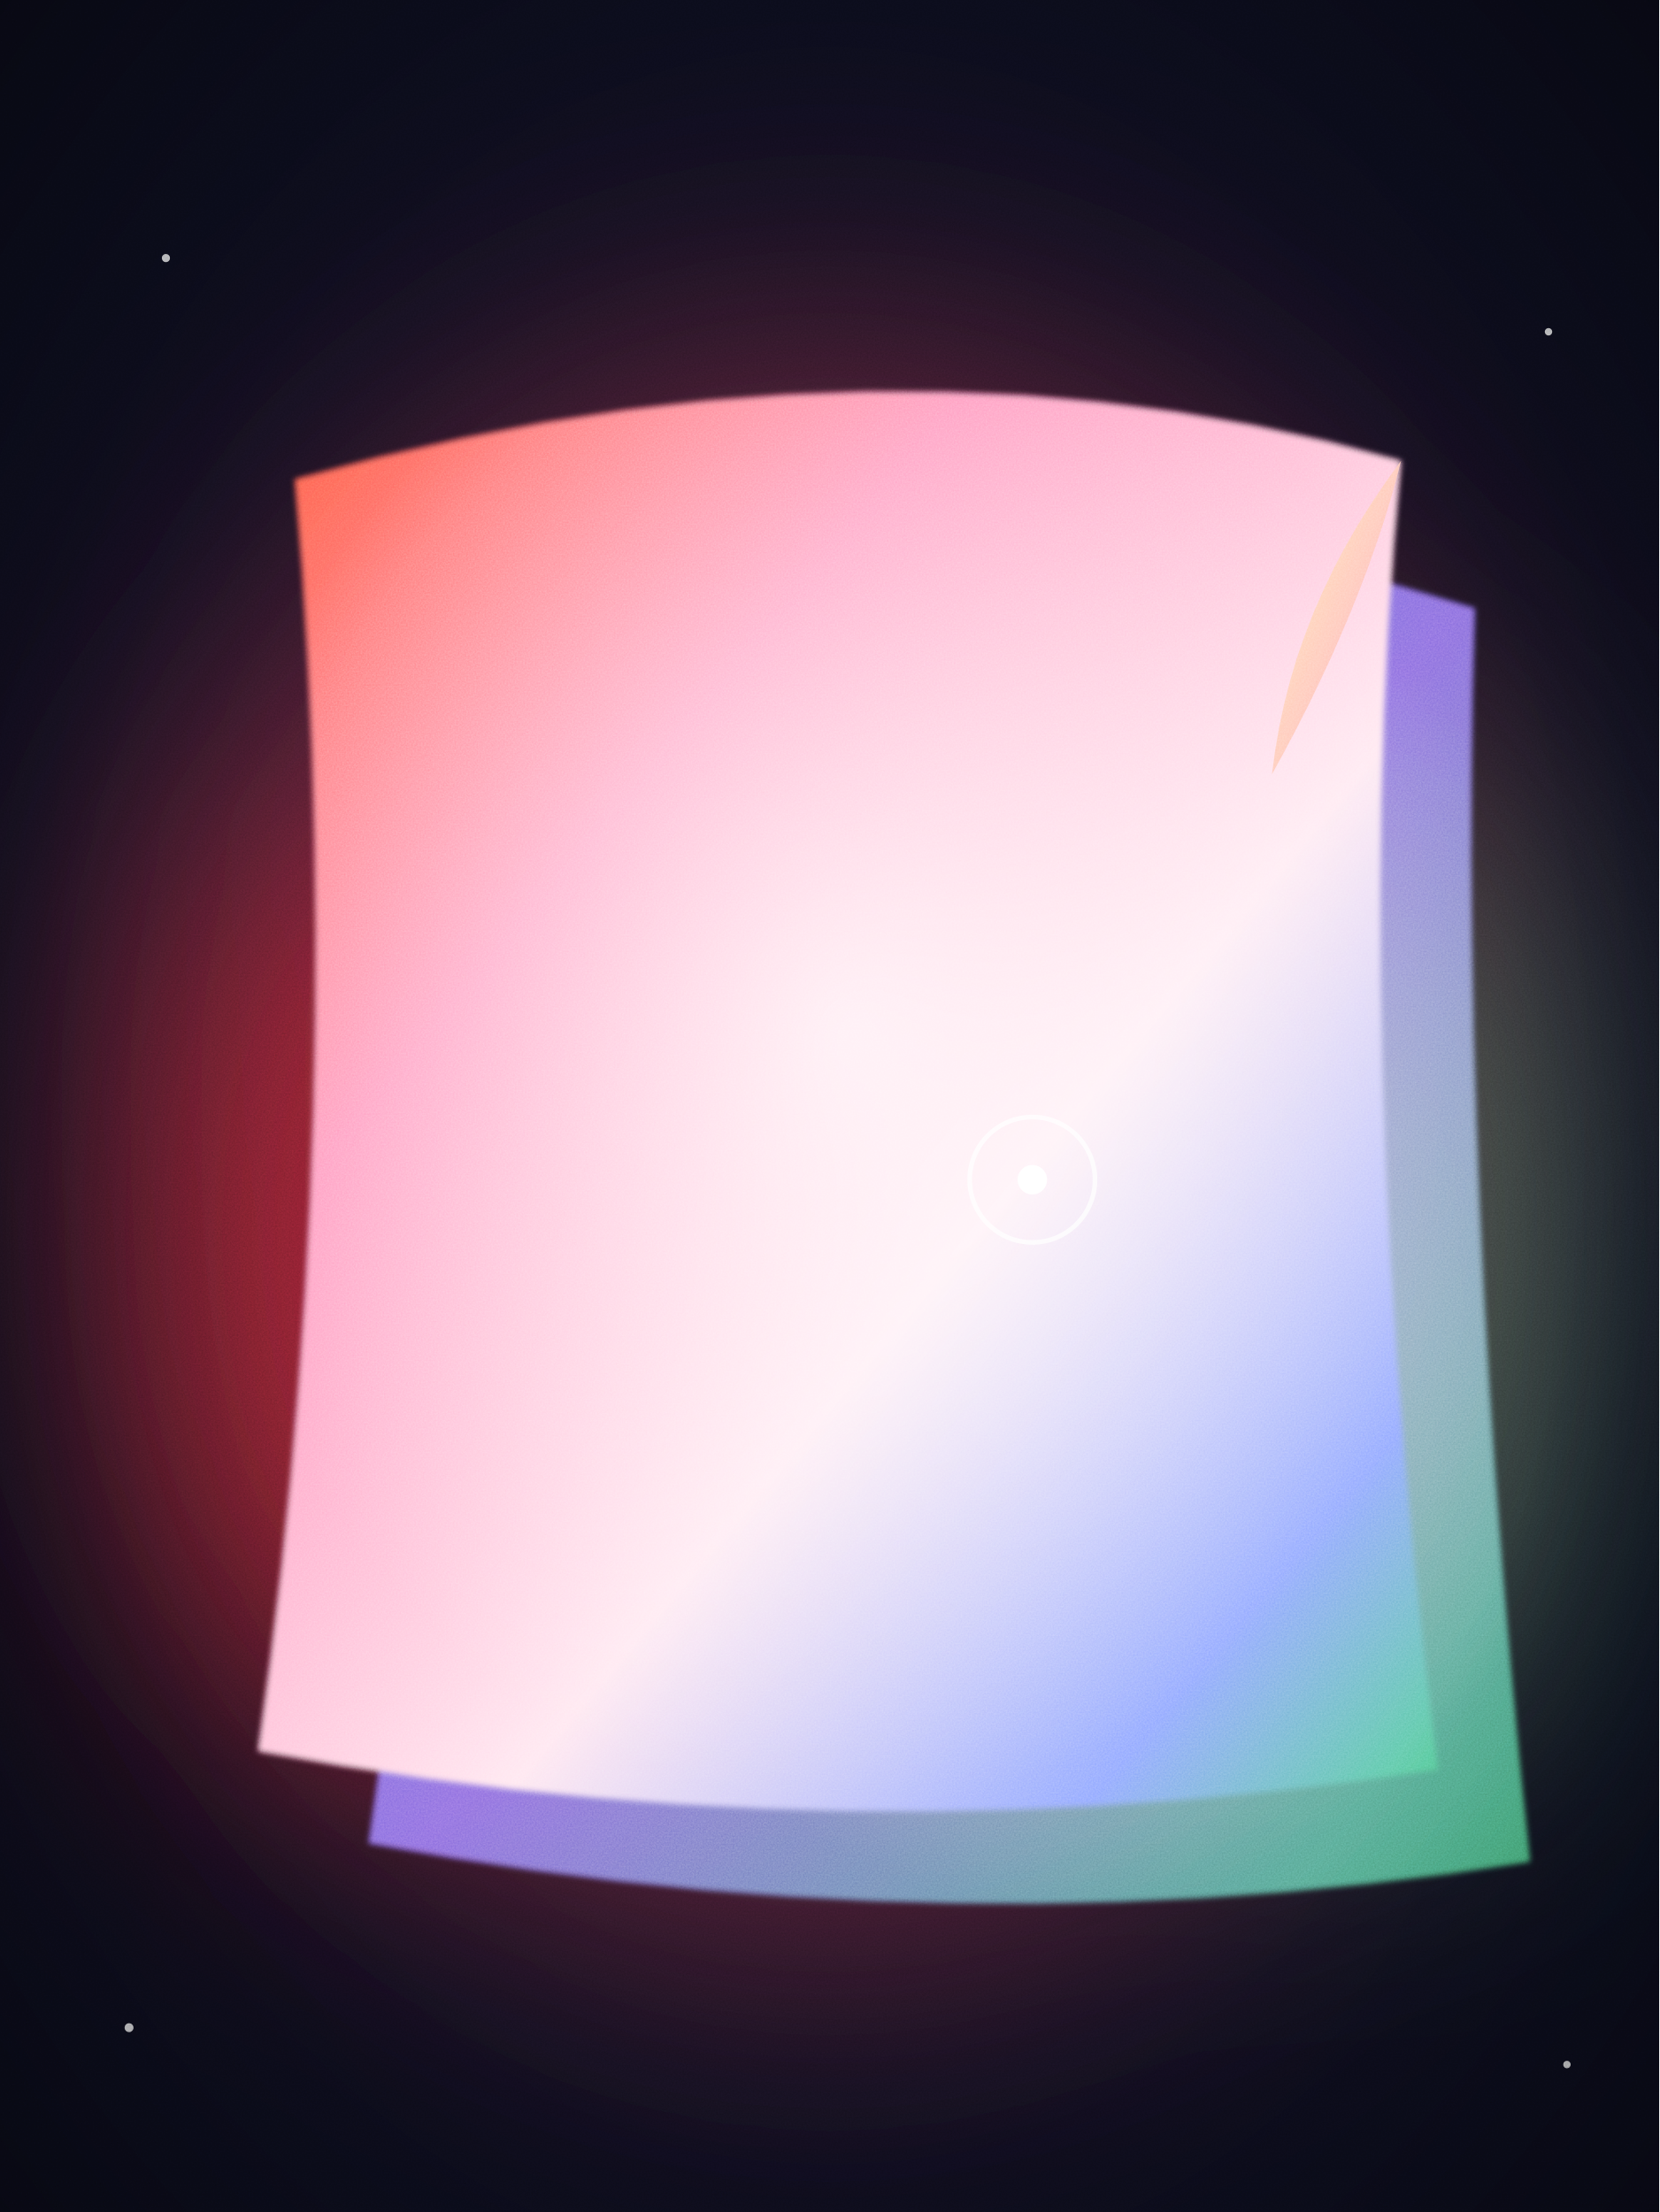
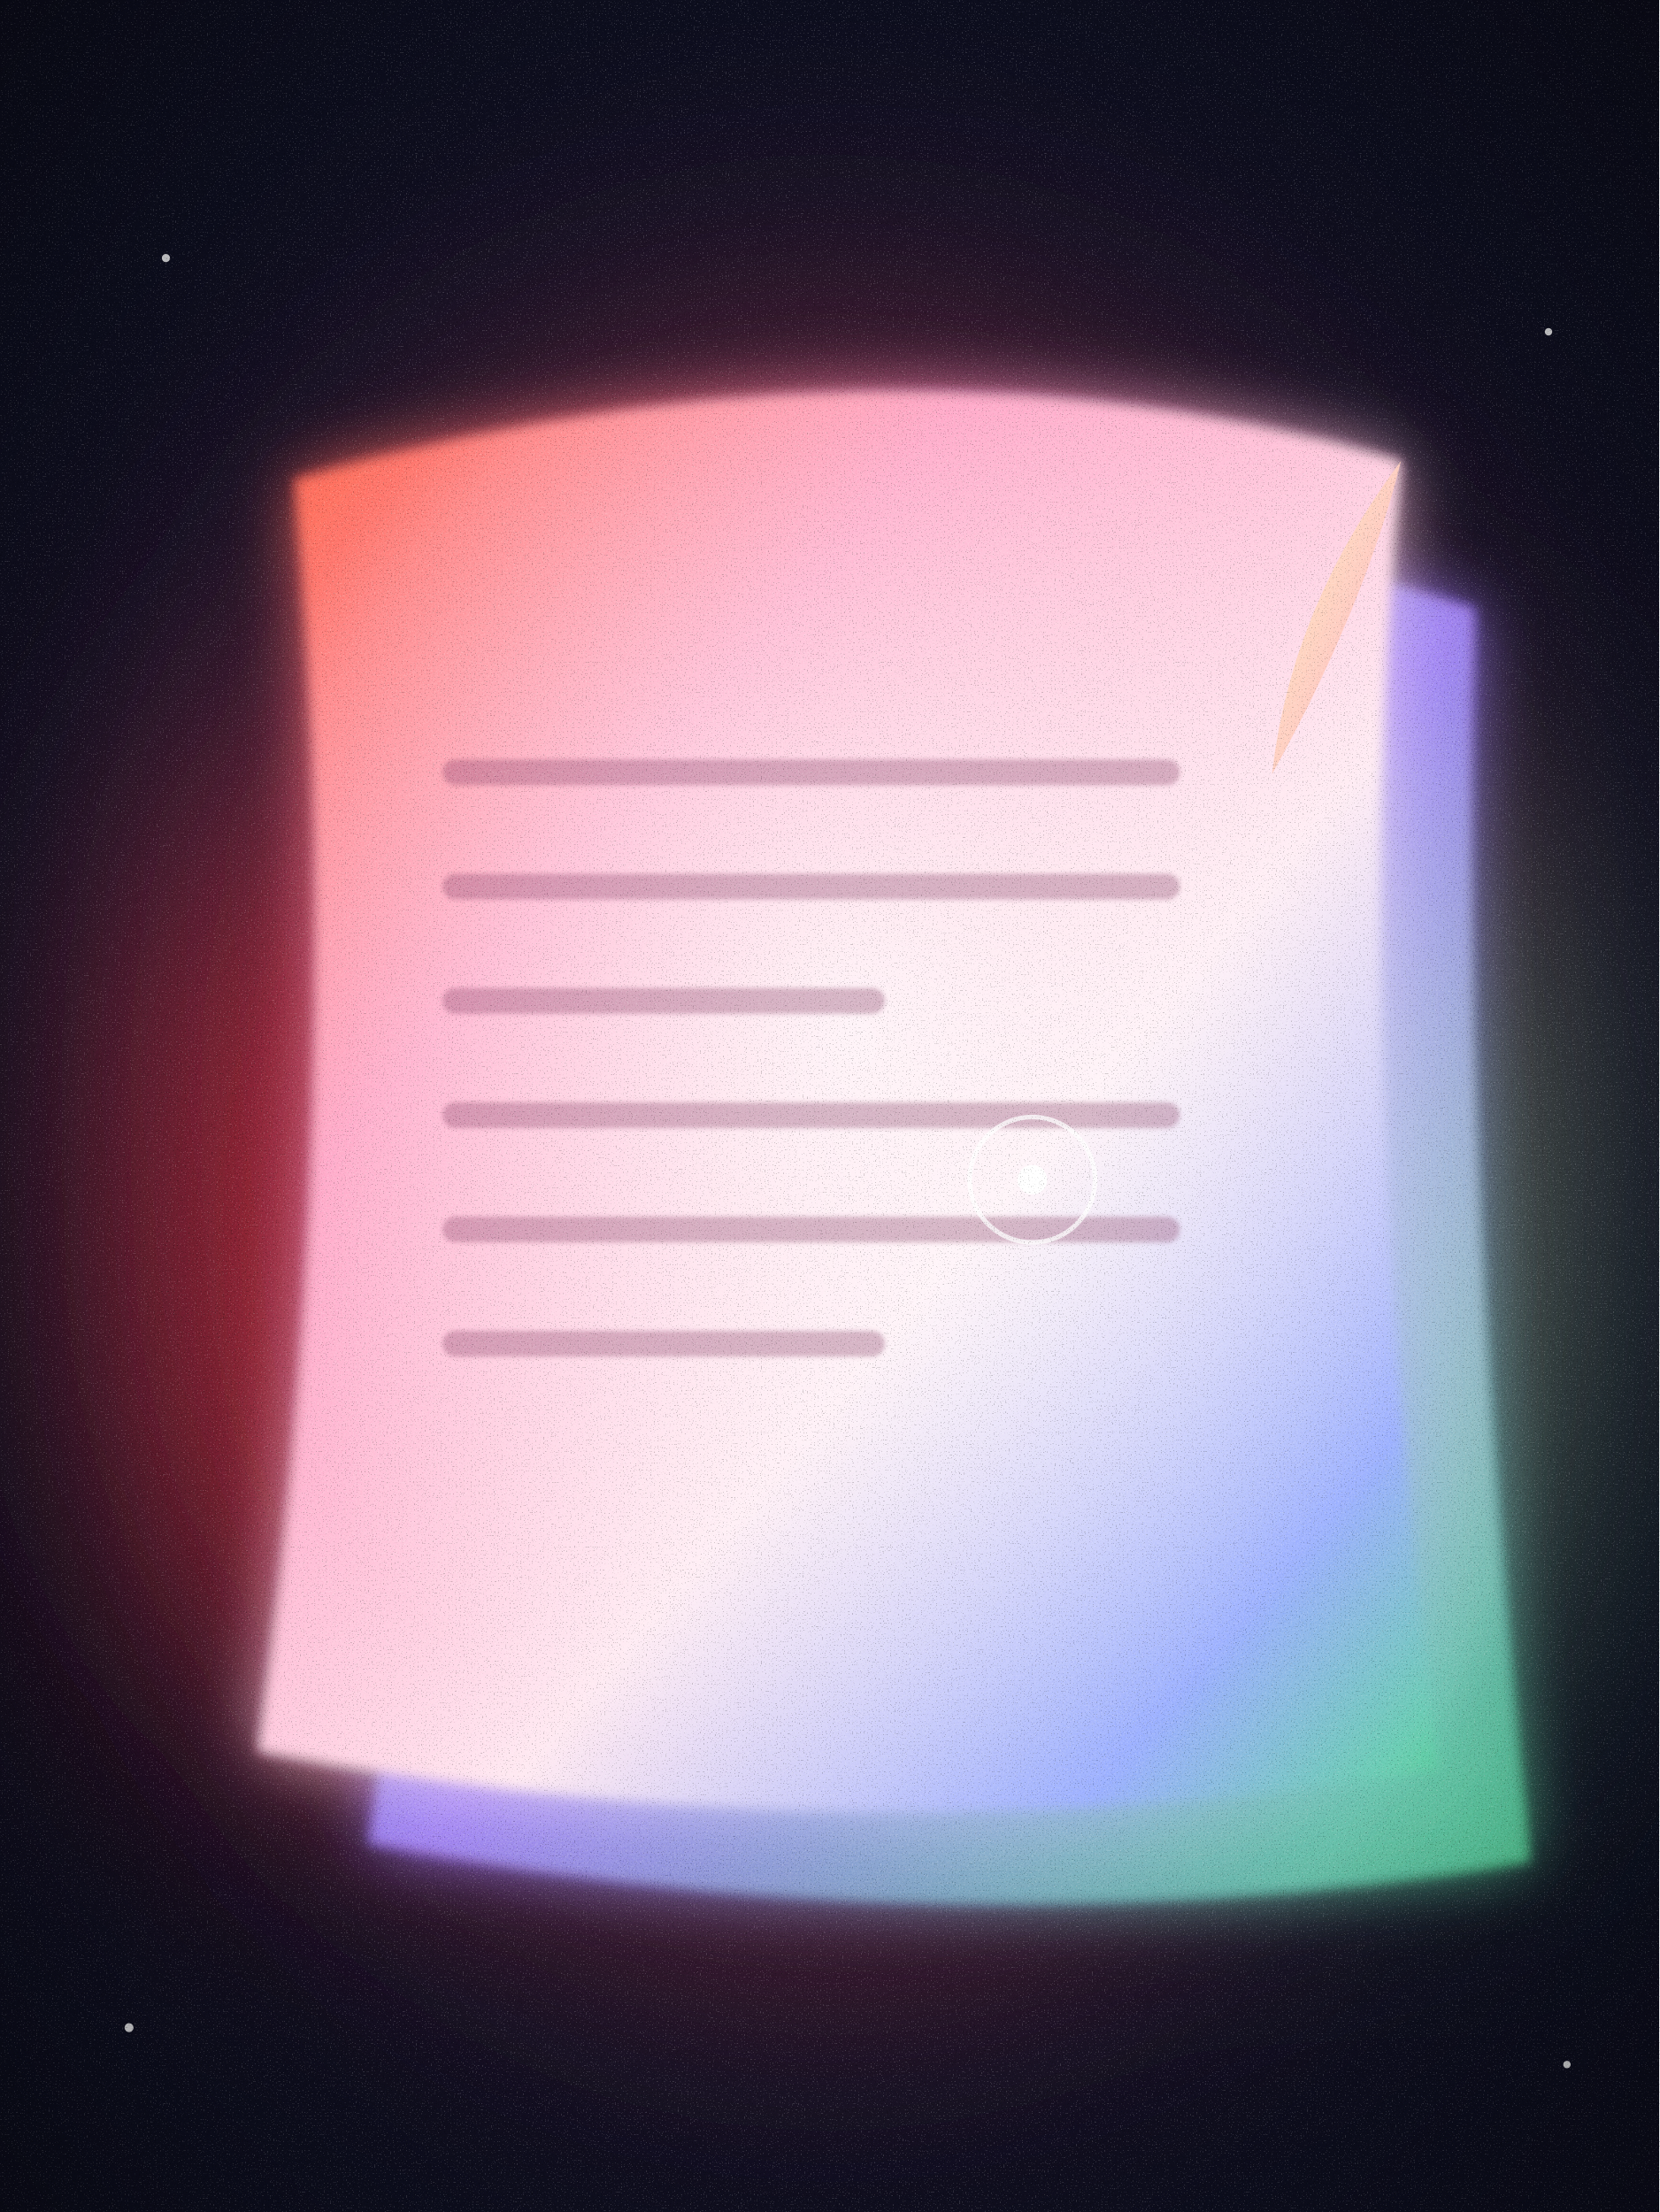
<svg xmlns="http://www.w3.org/2000/svg" viewBox="0 0 900 1200" width="900" height="1200">
  <defs>
    <filter id="n">
      <feTurbulence type="fractalNoise" baseFrequency="1.1" numOctaves="2" stitchTiles="stitch" />
      <feColorMatrix values="0 0 0 0 0.5  0 0 0 0 0.5  0 0 0 0 0.5  0 0 0 1 0" />
    </filter>
    <radialGradient id="v" cx="50%" cy="50%" r="75%">
      <stop offset="60%" stop-color="#000" stop-opacity="0" />
      <stop offset="100%" stop-color="#000" stop-opacity="0.45" />
    </radialGradient>
  </defs>
  <rect width="900" height="1200" fill="#0c0d1c" />
  <defs>
    <filter id="glow-b" x="-50%" y="-50%" width="200%" height="200%">
      <feGaussianBlur stdDeviation="80" />
    </filter>
  </defs>
  <g filter="url(#glow-b)">
    <ellipse cx="450" cy="620" rx="380" ry="440" fill="#ff4d6d" opacity="0.32" />
    <ellipse cx="200" cy="700" rx="130" ry="260" fill="#ff2a2a" opacity="0.4" />
    <ellipse cx="760" cy="700" rx="120" ry="260" fill="#4fd18b" opacity="0.3" />
  </g>
  <defs>
    <linearGradient id="back-g" x1="0" y1="0" x2="1" y2="1">
      <stop offset="0" stop-color="#4f7dff" stop-opacity="1" />
      <stop offset="0.5" stop-color="#9b7bff" stop-opacity="1" />
      <stop offset="1" stop-color="#4fd18b" stop-opacity="1" />
    </linearGradient>
    <radialGradient id="back-w" cx="0.6" cy="0.5" r="0.5">
-       <stop offset="0" stop-color="#fff" stop-opacity="0.75" />
+       <stop offset="0" stop-color="#fff" stop-opacity="0.8" />
      <stop offset="1" stop-color="#fff" stop-opacity="0" />
    </radialGradient>
    <filter id="back-e" x="-50%" y="-50%" width="200%" height="200%">
-       <feGaussianBlur stdDeviation="1.6" />
+       <feGaussianBlur stdDeviation="3.2" />
+     </filter>
+     <filter id="back-h" x="-50%" y="-50%" width="200%" height="200%">
+       <feGaussianBlur stdDeviation="18" />
    </filter>
  </defs>
+   <path d="M 230 330 L 271.4 318.1 L 312.7 308 L 353.8 299.7 L 394.9 293.3 L 435.9 288.7 L 476.7 285.9 L 517.5 285 L 558.2 285.9 L 598.7 288.7 L 639.2 293.3 L 679.5 299.7 L 719.8 308 L 759.9 318.1 L 800 330 L 798.8 374.6 L 798.2 419.8 L 798 465.6 L 798.4 512 L 799.2 559.1 L 800.6 606.7 L 802.5 655 L 804.9 703.9 L 807.8 753.4 L 811.2 803.5 L 815.2 854.2 L 819.6 905.5 L 824.5 957.4 L 830 1010 L 785.7 1016.6 L 741.2 1022 L 696.7 1026.4 L 652 1029.6 L 607.3 1031.7 L 562.4 1032.7 L 517.5 1032.5 L 472.4 1031.2 L 427.3 1028.8 L 382 1025.3 L 336.7 1020.7 L 291.2 1014.9 L 245.7 1008 L 200 1000 L 206.8 951.5 L 212.9 903.1 L 218.2 854.7 L 222.9 806.5 L 226.8 758.4 L 230 710.4 L 232.5 662.5 L 234.3 614.7 L 235.4 567 L 235.7 519.4 L 235.4 471.9 L 234.3 424.5 L 232.5 377.2 L 230 330 Z" fill="url(#back-g)" opacity="0.75" filter="url(#back-h)" />
  <g opacity="0.85" filter="url(#back-e)">
    <path d="M 230 330 L 271.4 318.1 L 312.7 308 L 353.8 299.7 L 394.9 293.3 L 435.9 288.7 L 476.7 285.9 L 517.5 285 L 558.2 285.9 L 598.7 288.7 L 639.2 293.3 L 679.5 299.7 L 719.8 308 L 759.9 318.1 L 800 330 L 798.8 374.6 L 798.2 419.8 L 798 465.6 L 798.4 512 L 799.2 559.1 L 800.6 606.7 L 802.5 655 L 804.9 703.9 L 807.8 753.4 L 811.2 803.5 L 815.2 854.2 L 819.6 905.5 L 824.5 957.4 L 830 1010 L 785.7 1016.6 L 741.2 1022 L 696.7 1026.4 L 652 1029.6 L 607.3 1031.7 L 562.4 1032.7 L 517.5 1032.5 L 472.4 1031.2 L 427.3 1028.8 L 382 1025.3 L 336.7 1020.7 L 291.2 1014.9 L 245.7 1008 L 200 1000 L 206.8 951.5 L 212.9 903.1 L 218.2 854.7 L 222.9 806.5 L 226.8 758.4 L 230 710.4 L 232.5 662.5 L 234.3 614.7 L 235.4 567 L 235.7 519.4 L 235.4 471.9 L 234.3 424.5 L 232.5 377.2 L 230 330 Z" fill="url(#back-g)" />
    <path d="M 230 330 L 271.4 318.1 L 312.7 308 L 353.8 299.7 L 394.9 293.3 L 435.9 288.7 L 476.7 285.9 L 517.5 285 L 558.2 285.9 L 598.7 288.7 L 639.2 293.3 L 679.5 299.7 L 719.8 308 L 759.9 318.1 L 800 330 L 798.8 374.6 L 798.2 419.8 L 798 465.6 L 798.4 512 L 799.2 559.1 L 800.6 606.7 L 802.5 655 L 804.9 703.9 L 807.8 753.4 L 811.2 803.5 L 815.2 854.2 L 819.6 905.5 L 824.5 957.4 L 830 1010 L 785.7 1016.6 L 741.2 1022 L 696.7 1026.4 L 652 1029.6 L 607.3 1031.7 L 562.4 1032.7 L 517.5 1032.5 L 472.4 1031.2 L 427.3 1028.8 L 382 1025.3 L 336.7 1020.7 L 291.2 1014.9 L 245.7 1008 L 200 1000 L 206.8 951.5 L 212.9 903.1 L 218.2 854.7 L 222.9 806.5 L 226.8 758.4 L 230 710.4 L 232.5 662.5 L 234.3 614.7 L 235.4 567 L 235.7 519.4 L 235.4 471.9 L 234.3 424.5 L 232.5 377.2 L 230 330 Z" fill="url(#back-w)" />
  </g>
  <defs>
    <linearGradient id="page-g" x1="0" y1="0" x2="1" y2="1">
      <stop offset="0" stop-color="#ff5a3c" stop-opacity="1" />
      <stop offset="0.3" stop-color="#ff8fb8" stop-opacity="1" />
      <stop offset="0.6" stop-color="#ffe6f0" stop-opacity="1" />
      <stop offset="0.85" stop-color="#8fa6ff" stop-opacity="1" />
      <stop offset="1" stop-color="#4fd18b" stop-opacity="1" />
    </linearGradient>
    <radialGradient id="page-w" cx="0.5" cy="0.45" r="0.55">
-       <stop offset="0" stop-color="#fff" stop-opacity="0.75" />
+       <stop offset="0" stop-color="#fff" stop-opacity="0.8" />
      <stop offset="1" stop-color="#fff" stop-opacity="0" />
    </radialGradient>
    <filter id="page-e" x="-50%" y="-50%" width="200%" height="200%">
-       <feGaussianBlur stdDeviation="1.6" />
+       <feGaussianBlur stdDeviation="3.2" />
+     </filter>
+     <filter id="page-h" x="-50%" y="-50%" width="200%" height="200%">
+       <feGaussianBlur stdDeviation="18" />
    </filter>
  </defs>
+   <path d="M 160 260 L 205.5 248 L 250.6 237.8 L 295.3 229.2 L 339.6 222.4 L 383.5 217.4 L 426.9 214.1 L 470 212.5 L 512.7 212.7 L 554.9 214.5 L 596.7 218.2 L 638.2 223.5 L 679.2 230.6 L 719.8 239.4 L 760 250 L 756.1 294.7 L 753.1 340.4 L 750.8 387 L 749.4 434.5 L 748.8 482.9 L 749 532.2 L 750 582.5 L 751.8 633.7 L 754.5 685.8 L 758 738.8 L 762.2 792.7 L 767.3 847.6 L 773.3 903.3 L 780 960 L 734.3 966.6 L 688.6 972 L 642.9 976.4 L 597.1 979.6 L 551.4 981.7 L 505.7 982.7 L 460 982.5 L 414.3 981.2 L 368.6 978.8 L 322.9 975.3 L 277.1 970.7 L 231.4 964.9 L 185.7 958 L 140 950 L 146.7 900.1 L 152.7 850.2 L 157.8 800.5 L 162 750.8 L 165.5 701.3 L 168.2 651.8 L 170 602.5 L 171 553.3 L 171.2 504.1 L 170.6 455.1 L 169.2 406.2 L 166.9 357.3 L 163.9 308.6 L 160 260 Z" fill="url(#page-g)" opacity="0.75" filter="url(#page-h)" />
  <g filter="url(#page-e)">
    <path d="M 160 260 L 205.5 248 L 250.6 237.8 L 295.3 229.2 L 339.6 222.4 L 383.5 217.4 L 426.9 214.1 L 470 212.5 L 512.7 212.7 L 554.9 214.5 L 596.7 218.2 L 638.2 223.5 L 679.2 230.6 L 719.8 239.4 L 760 250 L 756.1 294.7 L 753.1 340.4 L 750.8 387 L 749.4 434.5 L 748.8 482.9 L 749 532.2 L 750 582.5 L 751.8 633.7 L 754.5 685.8 L 758 738.8 L 762.2 792.7 L 767.3 847.6 L 773.3 903.3 L 780 960 L 734.3 966.6 L 688.6 972 L 642.9 976.4 L 597.1 979.6 L 551.4 981.7 L 505.7 982.7 L 460 982.5 L 414.3 981.2 L 368.6 978.8 L 322.9 975.3 L 277.1 970.7 L 231.4 964.9 L 185.7 958 L 140 950 L 146.7 900.1 L 152.7 850.2 L 157.8 800.5 L 162 750.8 L 165.5 701.3 L 168.2 651.8 L 170 602.5 L 171 553.3 L 171.2 504.1 L 170.6 455.1 L 169.2 406.2 L 166.9 357.3 L 163.9 308.6 L 160 260 Z" fill="url(#page-g)" />
    <path d="M 160 260 L 205.5 248 L 250.6 237.8 L 295.3 229.2 L 339.6 222.4 L 383.5 217.4 L 426.9 214.1 L 470 212.5 L 512.7 212.7 L 554.9 214.5 L 596.7 218.2 L 638.2 223.5 L 679.2 230.6 L 719.8 239.4 L 760 250 L 756.1 294.7 L 753.1 340.4 L 750.8 387 L 749.4 434.5 L 748.8 482.9 L 749 532.2 L 750 582.5 L 751.8 633.7 L 754.5 685.8 L 758 738.8 L 762.2 792.7 L 767.3 847.6 L 773.3 903.3 L 780 960 L 734.3 966.6 L 688.6 972 L 642.9 976.4 L 597.1 979.6 L 551.4 981.7 L 505.7 982.7 L 460 982.5 L 414.3 981.2 L 368.6 978.8 L 322.9 975.3 L 277.1 970.7 L 231.4 964.9 L 185.7 958 L 140 950 L 146.7 900.1 L 152.7 850.2 L 157.8 800.5 L 162 750.8 L 165.5 701.3 L 168.2 651.8 L 170 602.5 L 171 553.3 L 171.2 504.1 L 170.6 455.1 L 169.2 406.2 L 166.9 357.3 L 163.9 308.6 L 160 260 Z" fill="url(#page-w)" />
  </g>
  <defs>
    <linearGradient id="page-c" x1="0" y1="0" x2="1" y2="1">
      <stop offset="0" stop-color="#fff6b0" stop-opacity="1" />
      <stop offset="1" stop-color="#ff9ac0" stop-opacity="1" />
    </linearGradient>
  </defs>
  <path d="M 760 250 L 751.7 261.5 L 743.9 273.1 L 736.6 284.7 L 729.8 296.5 L 723.5 308.4 L 717.8 320.4 L 712.5 332.5 L 707.8 344.7 L 703.5 357 L 699.8 369.4 L 696.6 381.9 L 693.9 394.5 L 691.7 407.2 L 690 420 L 697 407.2 L 703.7 394.5 L 710.1 381.9 L 716.1 369.4 L 721.9 357 L 727.3 344.7 L 732.5 332.5 L 737.3 320.4 L 741.9 308.4 L 746.1 296.5 L 750.1 284.7 L 753.7 273.1 L 757 261.5 L 760 250 Z" fill="url(#page-c)" opacity="0.95" />
+   <defs>
+     <filter id="line0-e" x="-50%" y="-50%" width="200%" height="200%">
+       <feGaussianBlur stdDeviation="1.4" />
+     </filter>
+   </defs>
+   <rect x="240" y="412" width="400" height="14" rx="7" fill="#7a2a55" opacity="0.35" filter="url(#line0-e)" />
+   <defs>
+     <filter id="line1-e" x="-50%" y="-50%" width="200%" height="200%">
+       <feGaussianBlur stdDeviation="1.4" />
+     </filter>
+   </defs>
+   <rect x="240" y="474" width="400" height="14" rx="7" fill="#7a2a55" opacity="0.35" filter="url(#line1-e)" />
+   <defs>
+     <filter id="line2-e" x="-50%" y="-50%" width="200%" height="200%">
+       <feGaussianBlur stdDeviation="1.4" />
+     </filter>
+   </defs>
+   <rect x="240" y="536" width="240" height="14" rx="7" fill="#7a2a55" opacity="0.35" filter="url(#line2-e)" />
+   <defs>
+     <filter id="line3-e" x="-50%" y="-50%" width="200%" height="200%">
+       <feGaussianBlur stdDeviation="1.4" />
+     </filter>
+   </defs>
+   <rect x="240" y="598" width="400" height="14" rx="7" fill="#7a2a55" opacity="0.35" filter="url(#line3-e)" />
+   <defs>
+     <filter id="line4-e" x="-50%" y="-50%" width="200%" height="200%">
+       <feGaussianBlur stdDeviation="1.4" />
+     </filter>
+   </defs>
+   <rect x="240" y="660" width="400" height="14" rx="7" fill="#7a2a55" opacity="0.35" filter="url(#line4-e)" />
+   <defs>
+     <filter id="line5-e" x="-50%" y="-50%" width="200%" height="200%">
+       <feGaussianBlur stdDeviation="1.4" />
+     </filter>
+   </defs>
+   <rect x="240" y="722" width="240" height="14" rx="7" fill="#7a2a55" opacity="0.35" filter="url(#line5-e)" />
  <circle cx="560" cy="640" r="34" fill="none" stroke="#ffffff" stroke-opacity="0.75" stroke-width="2.5" />
  <circle cx="560" cy="640" r="8" fill="#ffffff" />
  <circle cx="90" cy="140" r="2.2" fill="#ffffff" opacity="0.8" />
  <circle cx="840" cy="180" r="2" fill="#ffffff" opacity="0.8" />
  <circle cx="70" cy="1100" r="2.4" fill="#ffffff" opacity="0.8" />
  <circle cx="850" cy="1120" r="2" fill="#ffffff" opacity="0.8" />
+   <g style="mix-blend-mode:multiply">
+     <defs>
+       <filter id="specD-n" x="0" y="0" width="100%" height="100%">
+         <feTurbulence type="fractalNoise" baseFrequency="1.6" numOctaves="1" seed="3" />
+         <feColorMatrix values="0 0 0 0 0  0 0 0 0 0  0 0 0 0 0  0 0 0 9 -5.6" />
+       </filter>
+     </defs>
+     <rect width="900" height="1200" filter="url(#specD-n)" opacity="0.22" />
+   </g>
+   <g style="mix-blend-mode:screen">
+     <defs>
+       <filter id="specL-n" x="0" y="0" width="100%" height="100%">
+         <feTurbulence type="fractalNoise" baseFrequency="1.5" numOctaves="1" seed="8" />
+         <feColorMatrix values="0 0 0 0 1  0 0 0 0 1  0 0 0 0 1  0 0 0 9 -5.6" />
+       </filter>
+     </defs>
+     <rect width="900" height="1200" filter="url(#specL-n)" opacity="0.14" />
+   </g>
  <rect width="900" height="1200" fill="url(#v)" />
  <rect width="900" height="1200" filter="url(#n)" opacity="0.55" style="mix-blend-mode:overlay" />
</svg>
